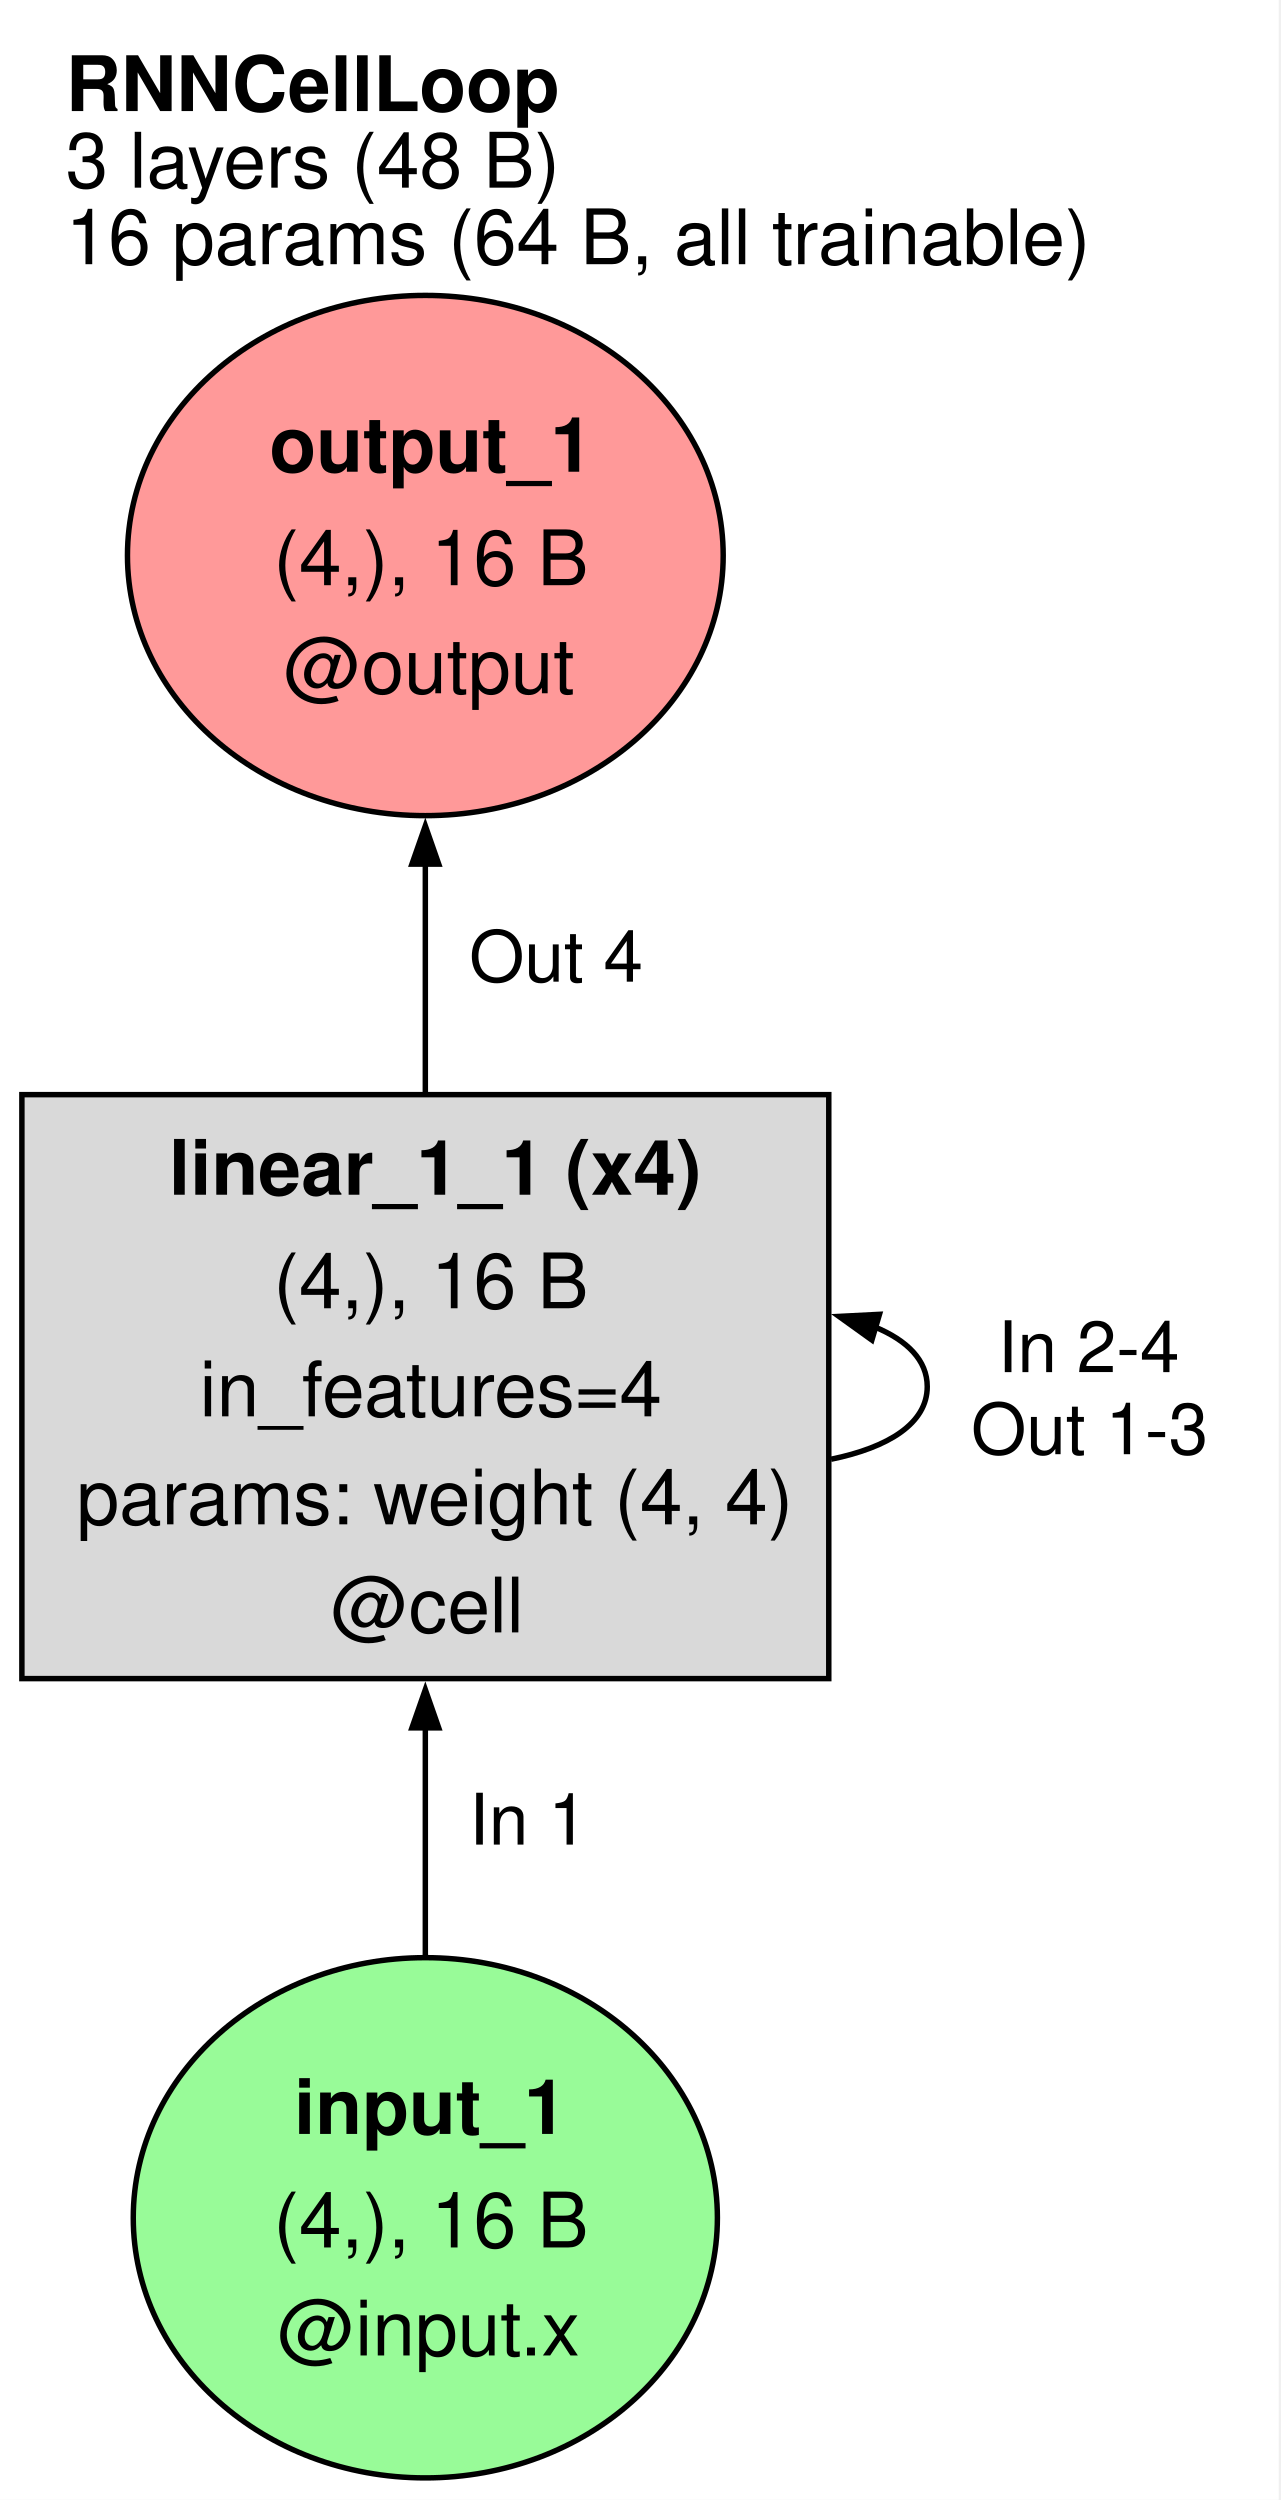
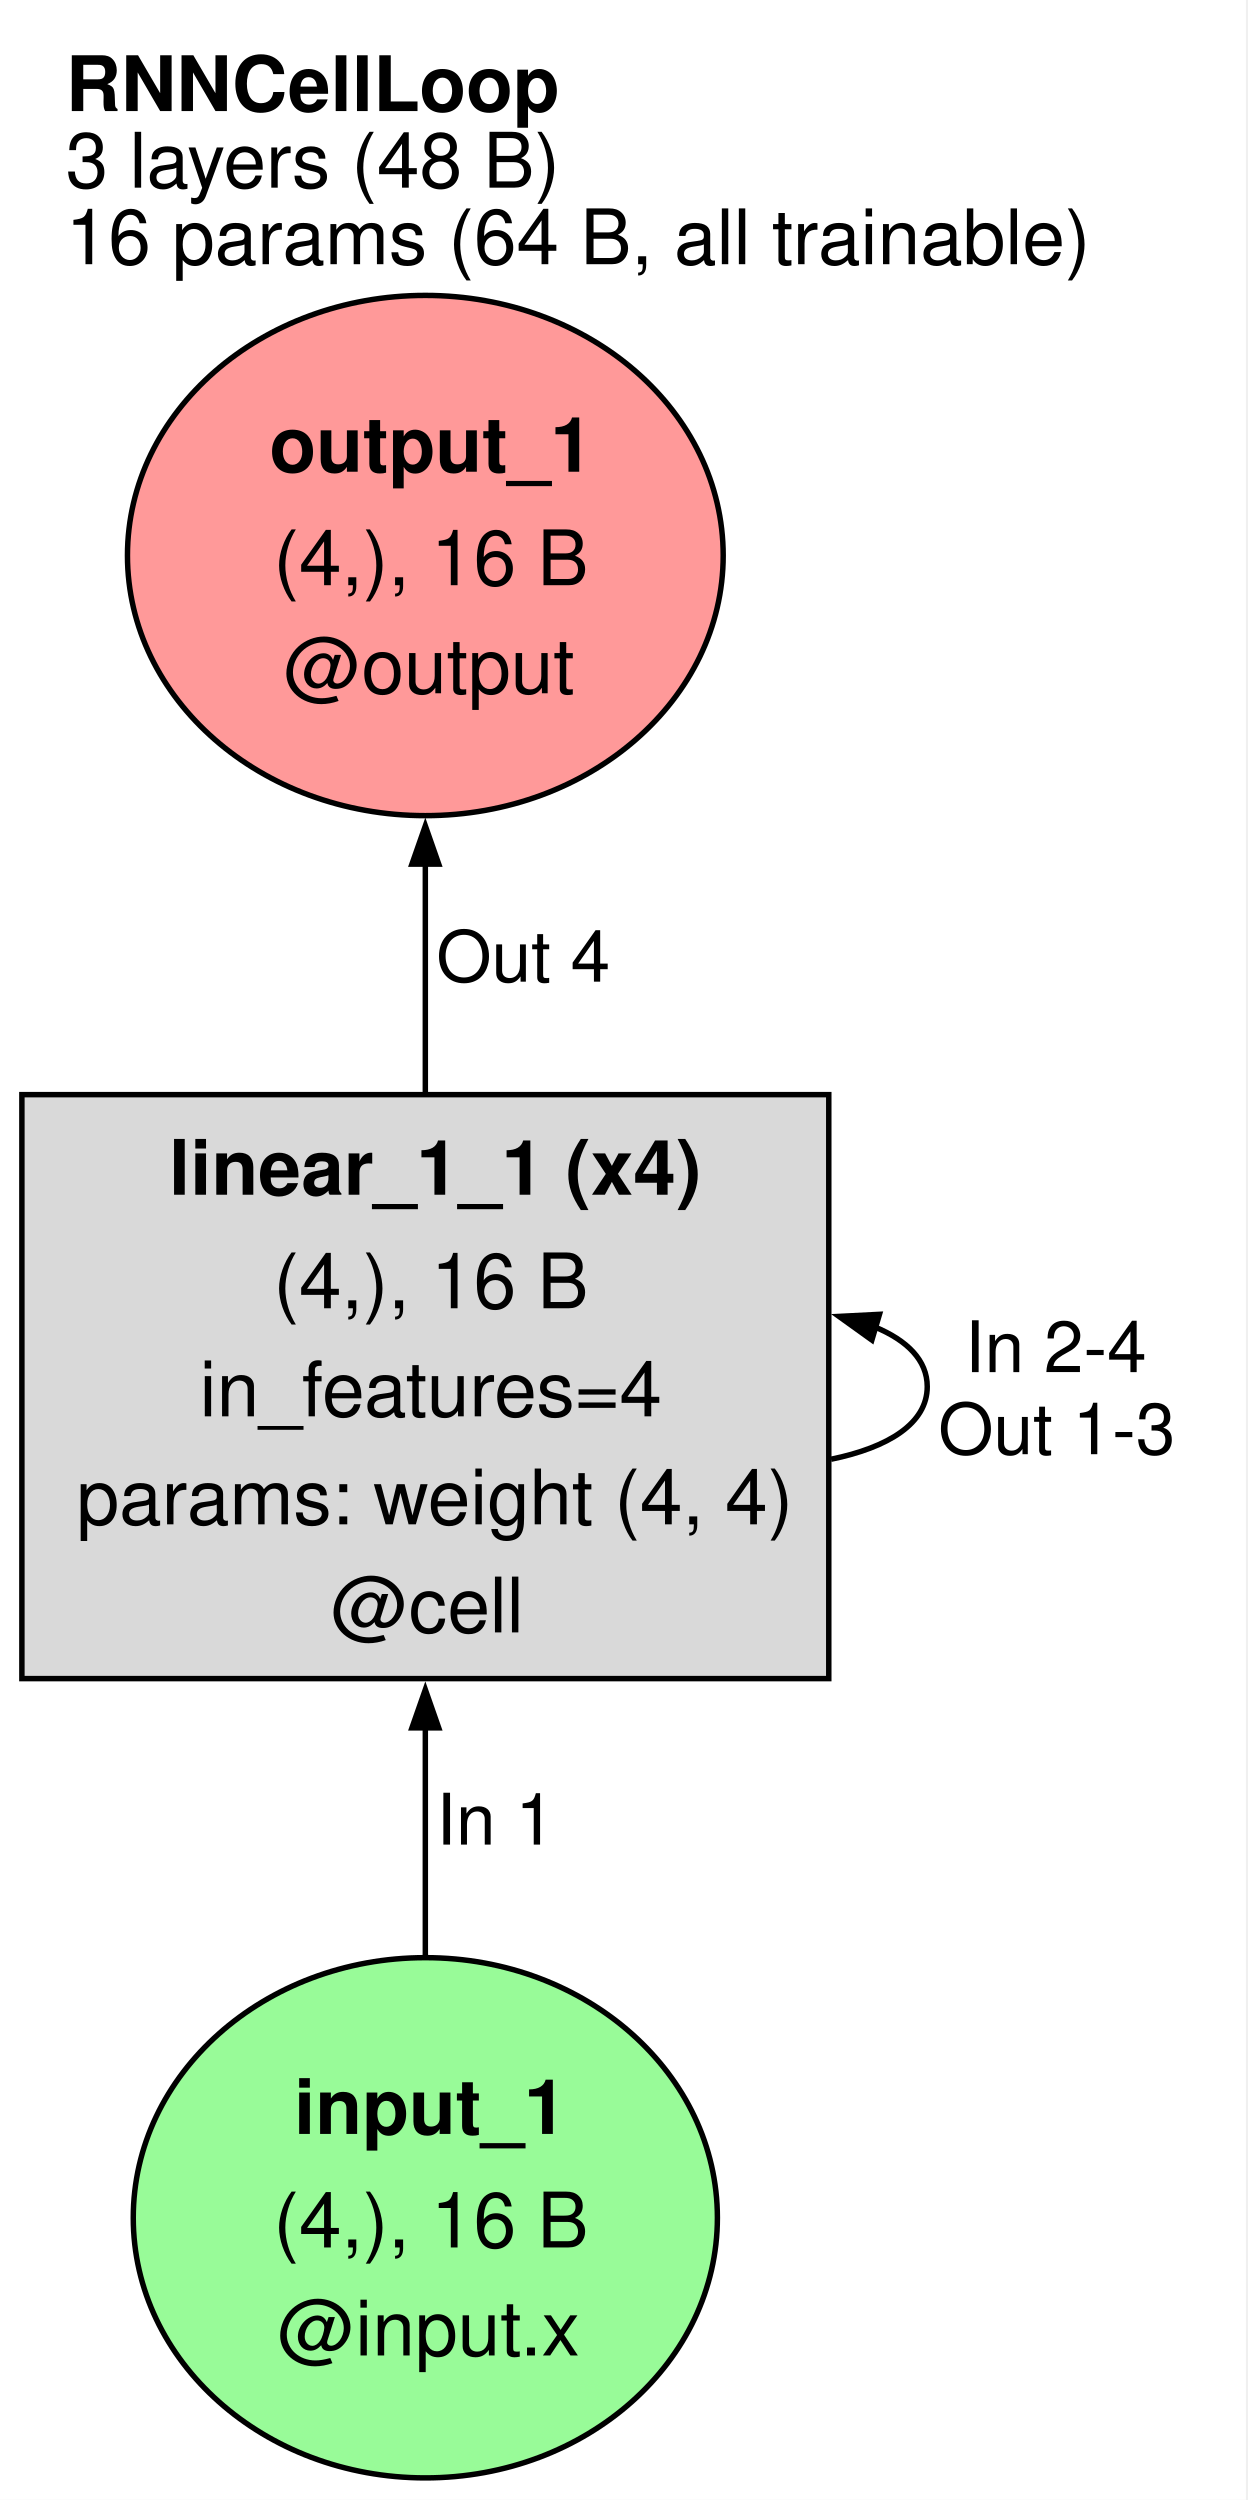
- <svg xmlns="http://www.w3.org/2000/svg" width="234pt" height="457pt" viewBox="0.00 0.00 234.00 457.00">
+ <svg xmlns="http://www.w3.org/2000/svg" width="228pt" height="457pt" viewBox="0.00 0.00 228.00 457.00">
  <g id="graph0" class="graph" transform="scale(1 1) rotate(0) translate(4 452.96)">
-     <polygon fill="white" stroke="none" points="-4,4 -4,-452.96 229.75,-452.96 229.75,4 -4,4" />
+     <polygon fill="white" stroke="none" points="-4,4 -4,-452.96 223.75,-452.96 223.75,4 -4,4" />
    <text xml:space="preserve" text-anchor="start" x="8" y="-432.66" font-family="Helvetica,sans-Serif" font-weight="bold" font-size="14.00">RNNCellLoop</text>
    <text xml:space="preserve" text-anchor="start" x="8" y="-418.66" font-family="Helvetica,sans-Serif" font-size="14.00">3 layers (48 B)</text>
    <text xml:space="preserve" text-anchor="start" x="8" y="-404.66" font-family="Helvetica,sans-Serif" font-size="14.00">16 params (64 B, all trainable)</text>
    <g id="node1" class="node">
      <ellipse fill="#98fb98" stroke="black" cx="73.75" cy="-47.55" rx="53.39" ry="47.55" />
      <text xml:space="preserve" text-anchor="start" x="49.75" y="-62.88" font-family="Helvetica,sans-Serif" font-weight="bold" font-size="14.00">input_1</text>
      <text xml:space="preserve" text-anchor="start" x="46" y="-42.13" font-family="Helvetica,sans-Serif" font-size="14.00">(4,), 16 B</text>
      <text xml:space="preserve" text-anchor="start" x="46.75" y="-22.38" font-family="Helvetica,sans-Serif" font-size="14.00">@input.x</text>
    </g>
    <g id="node2" class="node">
      <polygon fill="#d9d9d9" stroke="black" points="147.5,-252.86 0,-252.86 0,-146.11 147.5,-146.11 147.5,-252.86" />
      <text xml:space="preserve" text-anchor="start" x="26.88" y="-234.56" font-family="Helvetica,sans-Serif" font-weight="bold" font-size="14.00">linear_1_1 (x4)</text>
      <text xml:space="preserve" text-anchor="start" x="46" y="-213.81" font-family="Helvetica,sans-Serif" font-size="14.00">(4,), 16 B</text>
      <text xml:space="preserve" text-anchor="start" x="32.5" y="-194.06" font-family="Helvetica,sans-Serif" font-size="14.00">in_features=4</text>
      <text xml:space="preserve" text-anchor="start" x="10" y="-174.31" font-family="Helvetica,sans-Serif" font-size="14.00">params: weight (4, 4)</text>
      <text xml:space="preserve" text-anchor="start" x="56.5" y="-154.56" font-family="Helvetica,sans-Serif" font-size="14.00">@cell</text>
    </g>
    <g id="edge1" class="edge">
      <path fill="none" stroke="black" d="M73.75,-95.58C73.75,-108.86 73.75,-123.51 73.75,-137.48" />
      <polygon fill="black" stroke="black" points="71.3,-137.1 73.75,-144.1 76.2,-137.1 71.3,-137.1" />
-       <text xml:space="preserve" text-anchor="start" x="81.75" y="-115.76" font-family="Helvetica,sans-Serif" font-size="13.00">In 1</text>
+       <text xml:space="preserve" text-anchor="start" x="75.75" y="-115.76" font-family="Helvetica,sans-Serif" font-size="13.00">In 1</text>
    </g>
    <g id="edge2" class="edge">
      <path fill="none" stroke="black" d="M147.91,-186.21C158.44,-188.36 165.5,-192.78 165.5,-199.48 165.5,-204.3 161.85,-207.94 155.89,-210.4" />
      <polygon fill="black" stroke="black" points="155.38,-208 149.36,-212.32 156.77,-212.7 155.38,-208" />
-       <text xml:space="preserve" text-anchor="start" x="178.38" y="-202.13" font-family="Helvetica,sans-Serif" font-size="13.00">In 2-4</text>
-       <text xml:space="preserve" text-anchor="start" x="173.5" y="-187.13" font-family="Helvetica,sans-Serif" font-size="13.00">Out 1-3</text>
+       <text xml:space="preserve" text-anchor="start" x="172.38" y="-202.13" font-family="Helvetica,sans-Serif" font-size="13.00">In 2-4</text>
+       <text xml:space="preserve" text-anchor="start" x="167.5" y="-187.13" font-family="Helvetica,sans-Serif" font-size="13.00">Out 1-3</text>
    </g>
    <g id="node3" class="node">
      <ellipse fill="#ff9999" stroke="black" cx="73.75" cy="-351.41" rx="54.45" ry="47.55" />
      <text xml:space="preserve" text-anchor="start" x="45.25" y="-366.73" font-family="Helvetica,sans-Serif" font-weight="bold" font-size="14.00">output_1</text>
      <text xml:space="preserve" text-anchor="start" x="46" y="-345.98" font-family="Helvetica,sans-Serif" font-size="14.00">(4,), 16 B</text>
      <text xml:space="preserve" text-anchor="start" x="47.88" y="-326.23" font-family="Helvetica,sans-Serif" font-size="14.00">@output</text>
    </g>
    <g id="edge3" class="edge">
      <path fill="none" stroke="black" d="M73.75,-253.34C73.75,-266.88 73.75,-281.49 73.75,-295.15" />
      <polygon fill="black" stroke="black" points="71.3,-295 73.75,-302 76.2,-295 71.3,-295" />
-       <text xml:space="preserve" text-anchor="start" x="81.75" y="-273.51" font-family="Helvetica,sans-Serif" font-size="13.00">Out 4</text>
+       <text xml:space="preserve" text-anchor="start" x="75.75" y="-273.51" font-family="Helvetica,sans-Serif" font-size="13.00">Out 4</text>
    </g>
  </g>
</svg>
